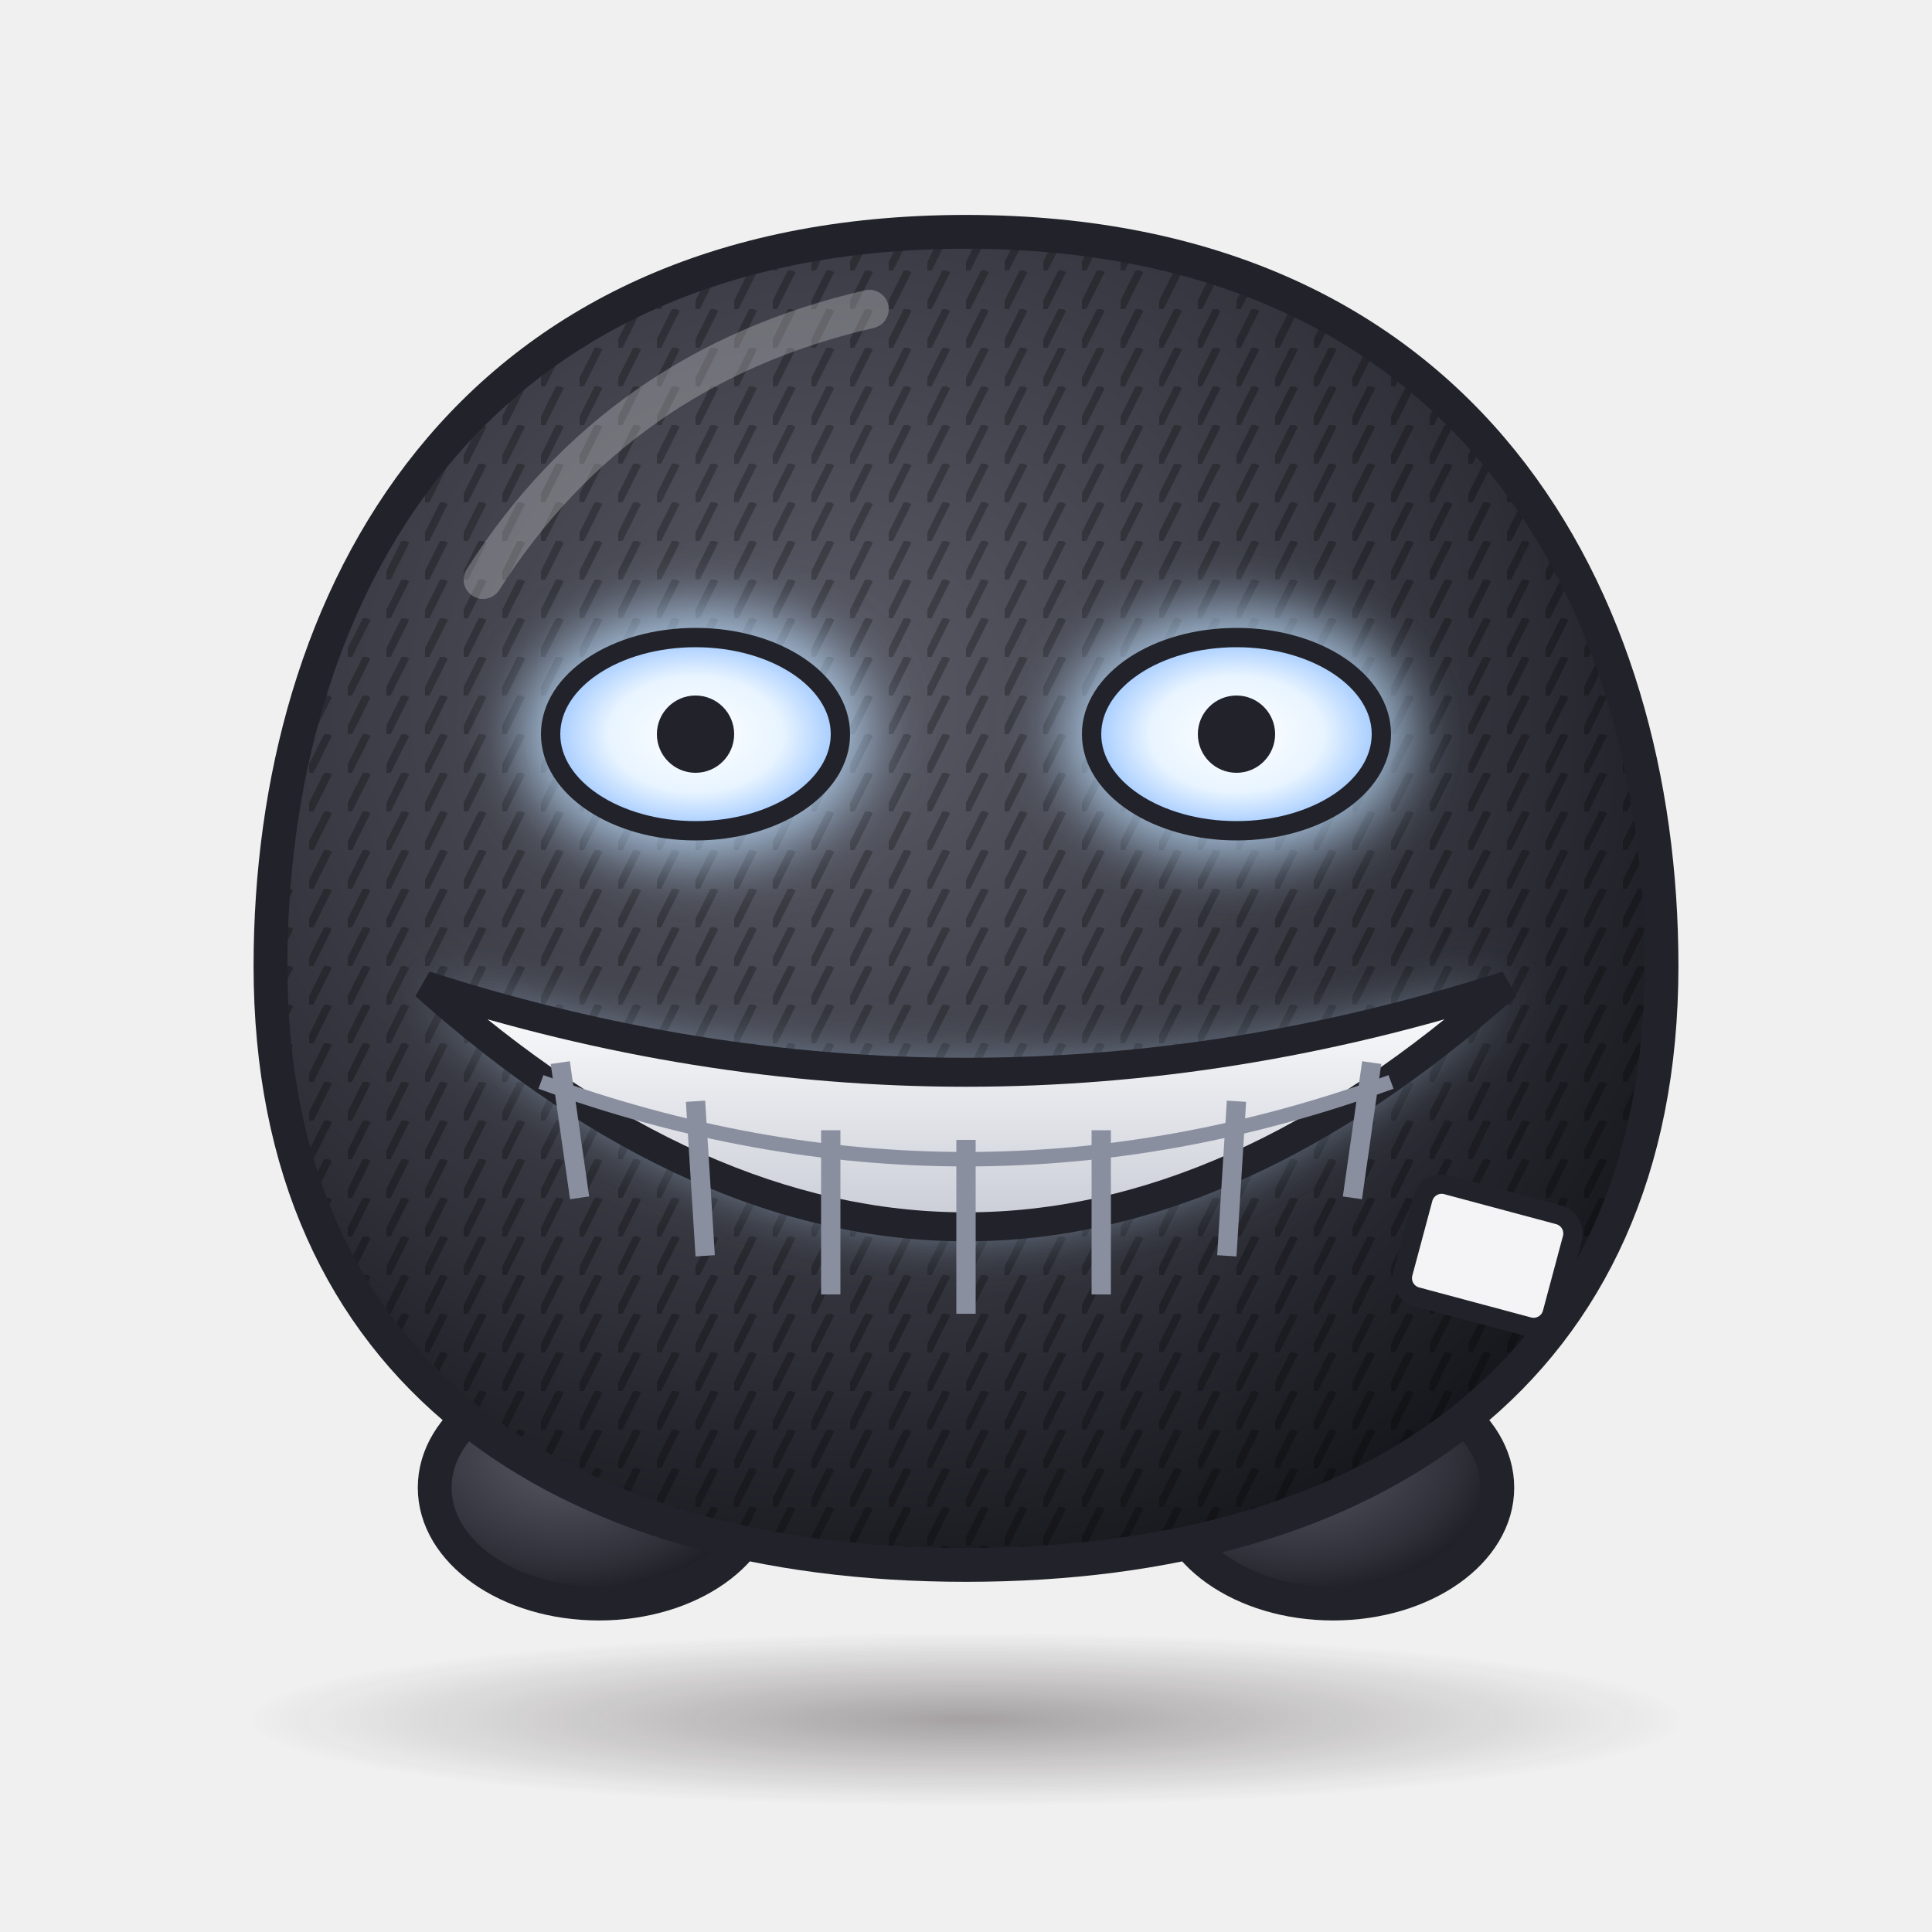
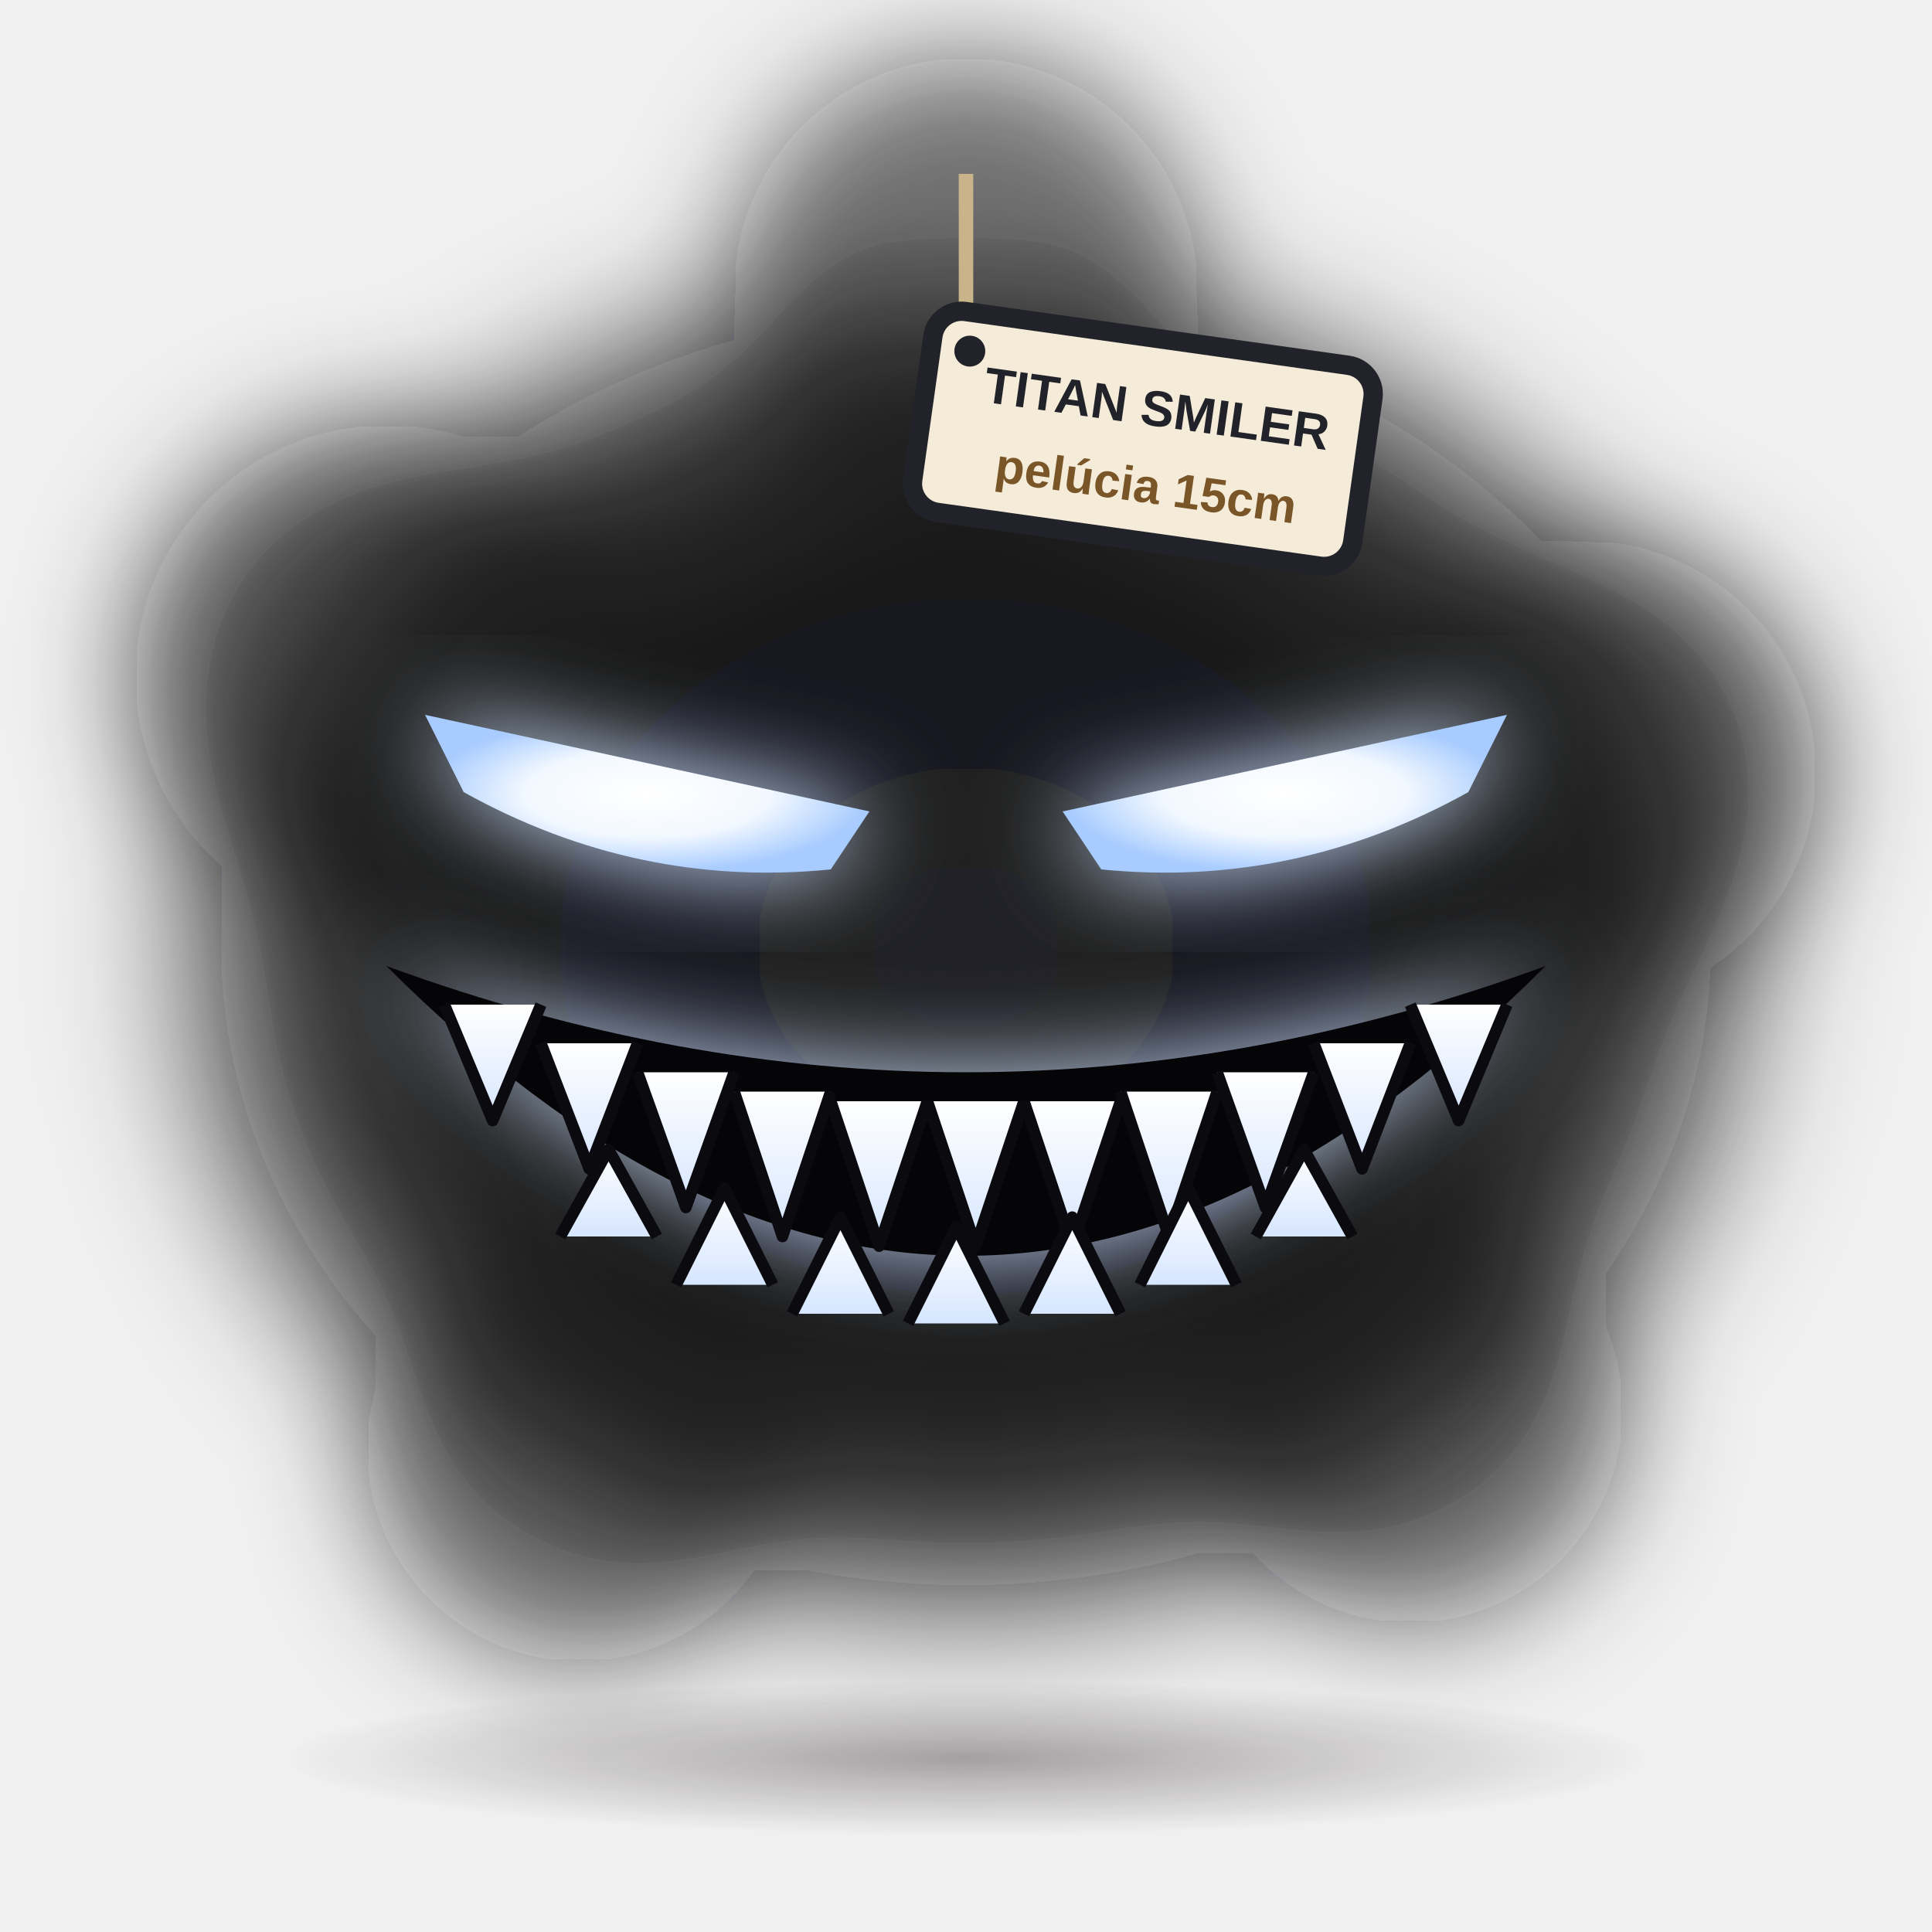
<svg xmlns="http://www.w3.org/2000/svg" viewBox="0 0 200 200">
  <defs>
    <radialGradient id="sh" cx="0.5" cy="0.5" r="0.5">
      <stop offset="0" stop-color="#1a1014" stop-opacity="0.35" />
      <stop offset="1" stop-color="#1a1014" stop-opacity="0" />
    </radialGradient>
    <filter id="glow" x="-50%" y="-50%" width="200%" height="200%">
      <feGaussianBlur stdDeviation="3" />
    </filter>
-     <radialGradient id="body" cx="0.4" cy="0.35" r="0.7">
-       <stop offset="0" stop-color="#5a5b66" />
-       <stop offset="0.7" stop-color="#2e2f37" />
-       <stop offset="1" stop-color="#16171c" />
+     <filter id="soft" x="-30%" y="-30%" width="160%" height="160%">
+       <feGaussianBlur stdDeviation="6" />
+     </filter>
+     <filter id="glow2" x="-50%" y="-50%" width="200%" height="200%">
+       <feGaussianBlur stdDeviation="5" />
+     </filter>
+     <radialGradient id="void" cx="0.5" cy="0.5" r="0.5">
+       <stop offset="0" stop-color="#16161c" />
+       <stop offset="0.55" stop-color="#0c0c10" />
+       <stop offset="0.8" stop-color="#0c0c10" stop-opacity="0.85" />
+       <stop offset="1" stop-color="#0c0c10" stop-opacity="0" />
    </radialGradient>
+     <linearGradient id="tooth" x1="0" y1="0" x2="0" y2="1">
+       <stop offset="0" stop-color="#ffffff" />
+       <stop offset="1" stop-color="#d6e6ff" />
+     </linearGradient>
    <radialGradient id="eg" cx="0.5" cy="0.5" r="0.5">
      <stop offset="0" stop-color="#ffffff" />
-       <stop offset="0.6" stop-color="#e8f4ff" />
-       <stop offset="1" stop-color="#9fc8ff" />
+       <stop offset="0.55" stop-color="#f2f8ff" />
+       <stop offset="1" stop-color="#a8ccff" />
    </radialGradient>
-     <linearGradient id="teeth" x1="0" y1="0" x2="0" y2="1">
-       <stop offset="0" stop-color="#ffffff" />
-       <stop offset="1" stop-color="#c9ccd6" />
-     </linearGradient>
-     <pattern id="fur" width="4" height="4" patternUnits="userSpaceOnUse">
-       <path d="M0 4L2 0" stroke="#000" stroke-width=".8" opacity=".25" />
-     </pattern>
  </defs>
-   <ellipse cx="100" cy="178" rx="74" ry="9" fill="url(#sh)" />
-   <ellipse cx="62" cy="154" rx="17" ry="12" fill="url(#body)" stroke="#22232a" stroke-width="3.5" />
-   <ellipse cx="138" cy="154" rx="17" ry="12" fill="url(#body)" stroke="#22232a" stroke-width="3.5" />
-   <path d="M100 24C152 24 172 62 172 100C172 142 142 162 100 162C58 162 28 142 28 100C28 62 48 24 100 24Z" fill="url(#body)" />
-   <path d="M100 24C152 24 172 62 172 100C172 142 142 162 100 162C58 162 28 142 28 100C28 62 48 24 100 24Z" fill="url(#fur)" />
-   <path d="M100 24C152 24 172 62 172 100C172 142 142 162 100 162C58 162 28 142 28 100C28 62 48 24 100 24Z" fill="none" stroke="#22232a" stroke-width="3.5" />
-   <path d="M50 60Q64 38 90 32" fill="none" stroke="#fff" stroke-width="4" stroke-linecap="round" opacity=".25" />
-   <ellipse cx="72" cy="76" rx="18" ry="13" fill="#bfe0ff" filter="url(#glow)" opacity=".8" />
-   <ellipse cx="128" cy="76" rx="18" ry="13" fill="#bfe0ff" filter="url(#glow)" opacity=".8" />
-   <ellipse cx="72" cy="76" rx="15" ry="10" fill="url(#eg)" stroke="#22232a" stroke-width="2" />
-   <ellipse cx="128" cy="76" rx="15" ry="10" fill="url(#eg)" stroke="#22232a" stroke-width="2" />
-   <circle cx="72" cy="76" r="4" fill="#22232a" />
-   <circle cx="128" cy="76" r="4" fill="#22232a" />
-   <path d="M44 102Q100 152 156 102Q100 120 44 102Z" fill="#bfe0ff" filter="url(#glow)" opacity=".6" />
-   <path d="M44 102Q100 152 156 102Q100 120 44 102Z" fill="url(#teeth)" stroke="#22232a" stroke-width="3" />
-   <g stroke="#8a8fa0" stroke-width="2">
-     <path d="M58 110L60 124M72 114L73 130M86 117V134M100 118V136M114 117V134M128 114L127 130M142 110L140 124" />
+   <ellipse cx="100" cy="182" rx="70" ry="8" fill="url(#sh)" />
+   <g filter="url(#soft)" opacity=".95">
+     <ellipse cx="100" cy="98" rx="86" ry="74" fill="url(#void)" />
+     <circle cx="40" cy="70" r="26" fill="#0c0c10" opacity=".7" />
+     <circle cx="164" cy="80" r="24" fill="#0c0c10" opacity=".7" />
+     <circle cx="60" cy="150" r="22" fill="#0c0c10" opacity=".6" />
+     <circle cx="146" cy="146" r="22" fill="#0c0c10" opacity=".6" />
+     <circle cx="100" cy="30" r="24" fill="#0c0c10" opacity=".6" />
  </g>
-   <path d="M56 112Q100 128 144 112" fill="none" stroke="#8a8fa0" stroke-width="1.5" />
-   <rect x="146" y="124" width="16" height="12" rx="2" fill="#f4f4f6" stroke="#22232a" stroke-width="2" transform="rotate(15 154 130)" />
+   <path d="M44 74L90 84L86 90Q66 92 48 82Z" fill="#cfe2ff" filter="url(#glow2)" />
+   <path d="M156 74L110 84L114 90Q134 92 152 82Z" fill="#cfe2ff" filter="url(#glow2)" />
+   <path d="M44 74L90 84L86 90Q66 92 48 82Z" fill="url(#eg)" />
+   <path d="M156 74L110 84L114 90Q134 92 152 82Z" fill="url(#eg)" />
+   <path d="M40 100Q100 160 160 100Q100 122 40 100Z" fill="#cfe2ff" filter="url(#glow2)" opacity=".9" />
+   <path d="M40 100Q100 160 160 100Q100 122 40 100Z" fill="#050508" />
+   <path d="M46 104L51 116L56 104" fill="url(#tooth)" stroke="#0a0a0f" stroke-width="1.2" stroke-linejoin="round" />
+   <path d="M56 108L61 121L66 108" fill="url(#tooth)" stroke="#0a0a0f" stroke-width="1.2" stroke-linejoin="round" />
+   <path d="M66 111L71 125L76 111" fill="url(#tooth)" stroke="#0a0a0f" stroke-width="1.2" stroke-linejoin="round" />
+   <path d="M76 113L81 128L86 113" fill="url(#tooth)" stroke="#0a0a0f" stroke-width="1.2" stroke-linejoin="round" />
+   <path d="M86 114L91 129L96 114" fill="url(#tooth)" stroke="#0a0a0f" stroke-width="1.2" stroke-linejoin="round" />
+   <path d="M96 114L101 129L106 114" fill="url(#tooth)" stroke="#0a0a0f" stroke-width="1.2" stroke-linejoin="round" />
+   <path d="M106 114L111 129L116 114" fill="url(#tooth)" stroke="#0a0a0f" stroke-width="1.2" stroke-linejoin="round" />
+   <path d="M116 113L121 128L126 113" fill="url(#tooth)" stroke="#0a0a0f" stroke-width="1.2" stroke-linejoin="round" />
+   <path d="M126 111L131 125L136 111" fill="url(#tooth)" stroke="#0a0a0f" stroke-width="1.2" stroke-linejoin="round" />
+   <path d="M136 108L141 121L146 108" fill="url(#tooth)" stroke="#0a0a0f" stroke-width="1.2" stroke-linejoin="round" />
+   <path d="M146 104L151 116L156 104" fill="url(#tooth)" stroke="#0a0a0f" stroke-width="1.2" stroke-linejoin="round" />
+   <path d="M58 128L63 119L68 128" fill="url(#tooth)" stroke="#0a0a0f" stroke-width="1.2" stroke-linejoin="round" />
+   <path d="M70 133L75 123L80 133" fill="url(#tooth)" stroke="#0a0a0f" stroke-width="1.2" stroke-linejoin="round" />
+   <path d="M82 136L87 126L92 136" fill="url(#tooth)" stroke="#0a0a0f" stroke-width="1.2" stroke-linejoin="round" />
+   <path d="M94 137L99 127L104 137" fill="url(#tooth)" stroke="#0a0a0f" stroke-width="1.2" stroke-linejoin="round" />
+   <path d="M106 136L111 126L116 136" fill="url(#tooth)" stroke="#0a0a0f" stroke-width="1.2" stroke-linejoin="round" />
+   <path d="M118 133L123 123L128 133" fill="url(#tooth)" stroke="#0a0a0f" stroke-width="1.2" stroke-linejoin="round" />
+   <path d="M130 128L135 119L140 128" fill="url(#tooth)" stroke="#0a0a0f" stroke-width="1.2" stroke-linejoin="round" />
+   <path d="M100 18V34" stroke="#c9b48a" stroke-width="1.5" />
+   <g transform="rotate(8 112 40)">
+     <rect x="96" y="34" width="46" height="21" rx="3" fill="#f4ecd8" stroke="#22232a" stroke-width="2" />
+     <circle cx="100" cy="38" r="1.6" fill="#22232a" />
+     <text x="120" y="43" font-family="Arial, sans-serif" font-size="5.2" font-weight="900" fill="#22232a" text-anchor="middle">TITAN SMILER</text>
+     <text x="120" y="51" font-family="Arial, sans-serif" font-size="5" font-weight="bold" fill="#7a5528" text-anchor="middle">pelúcia 15cm</text>
+   </g>
</svg>
